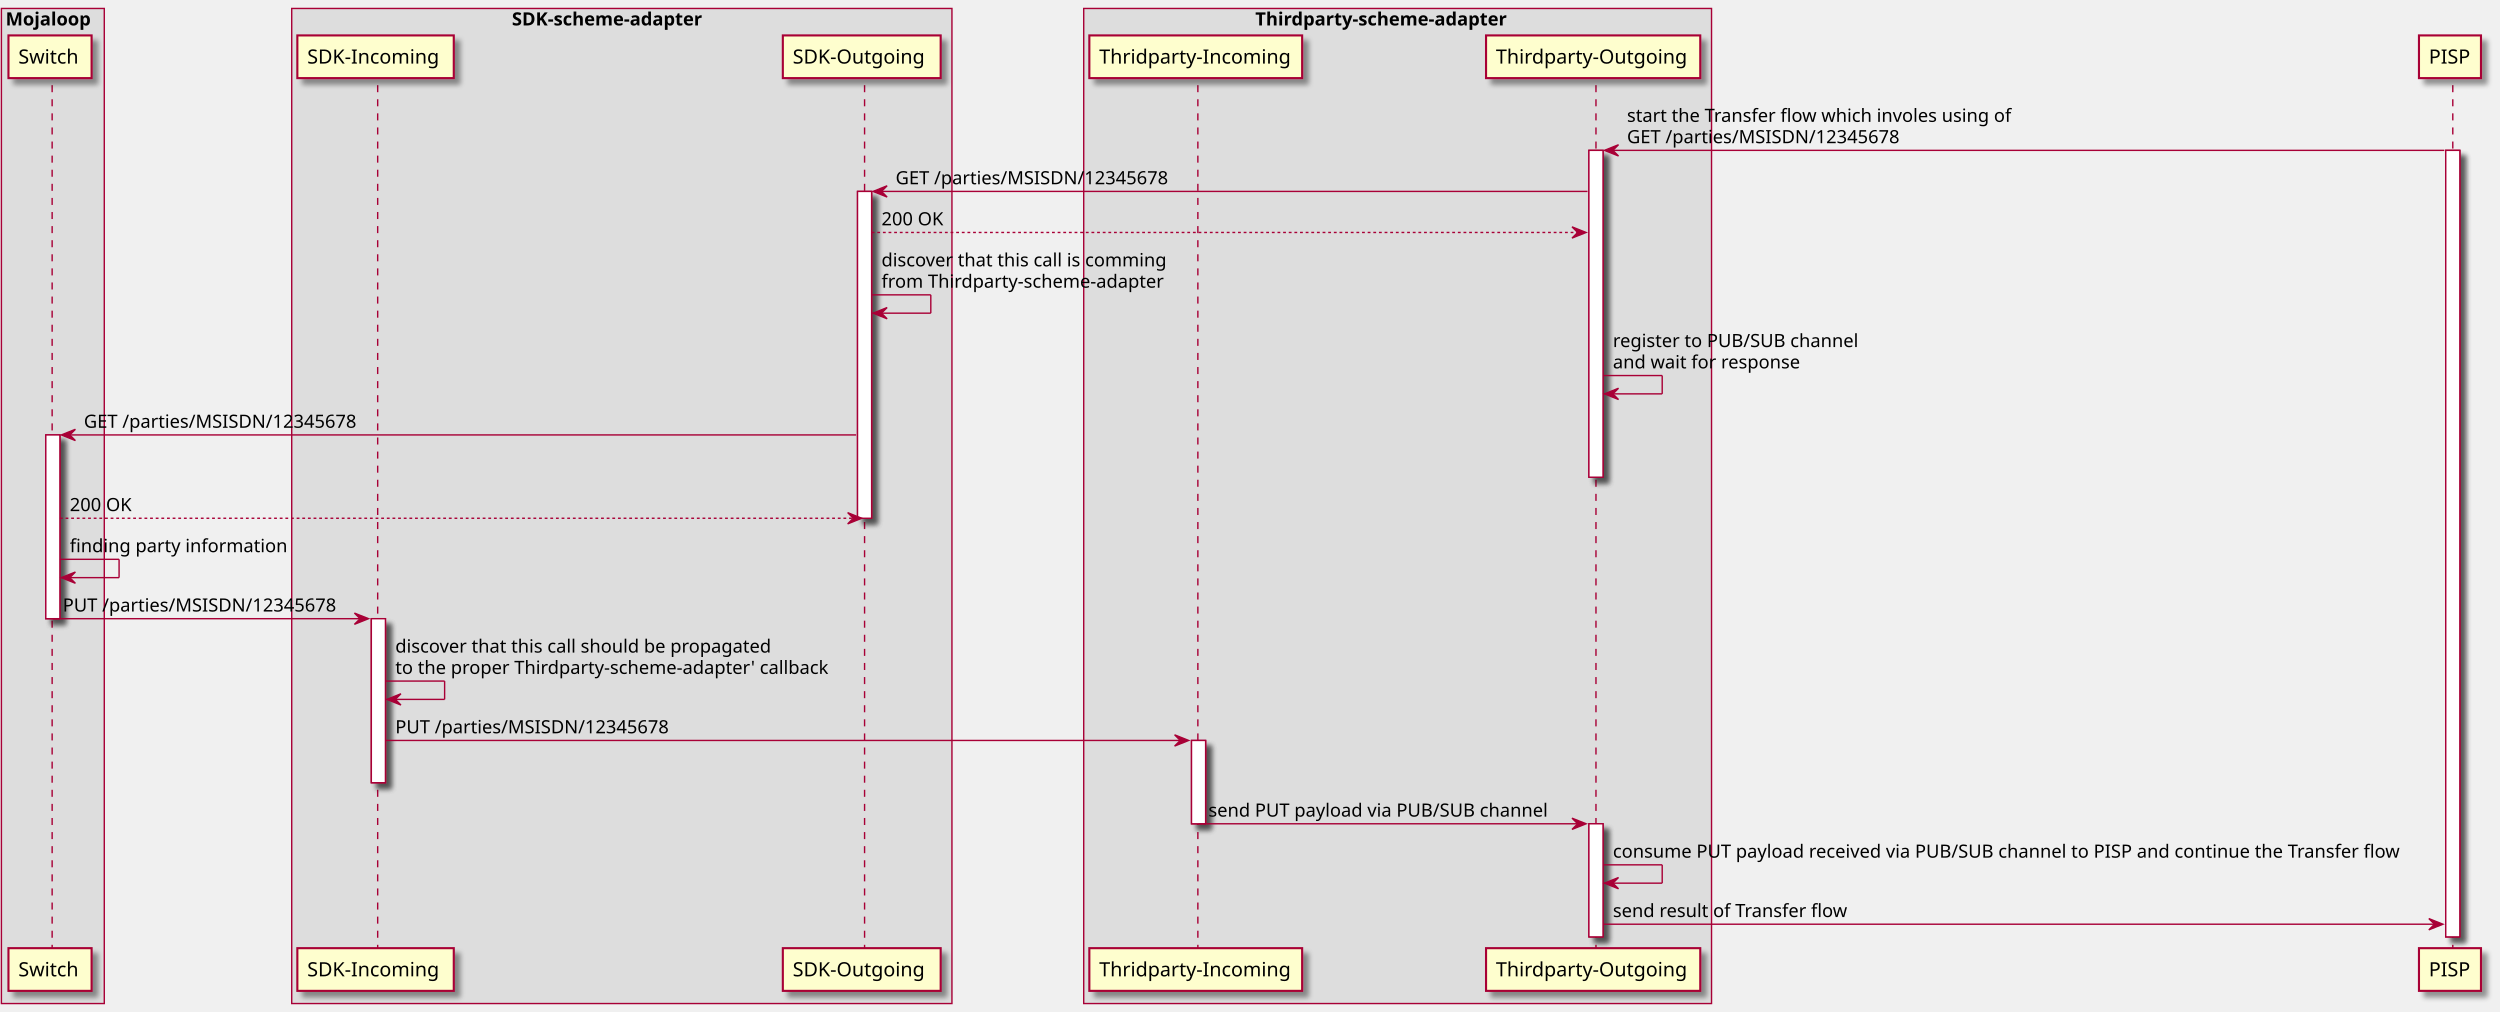
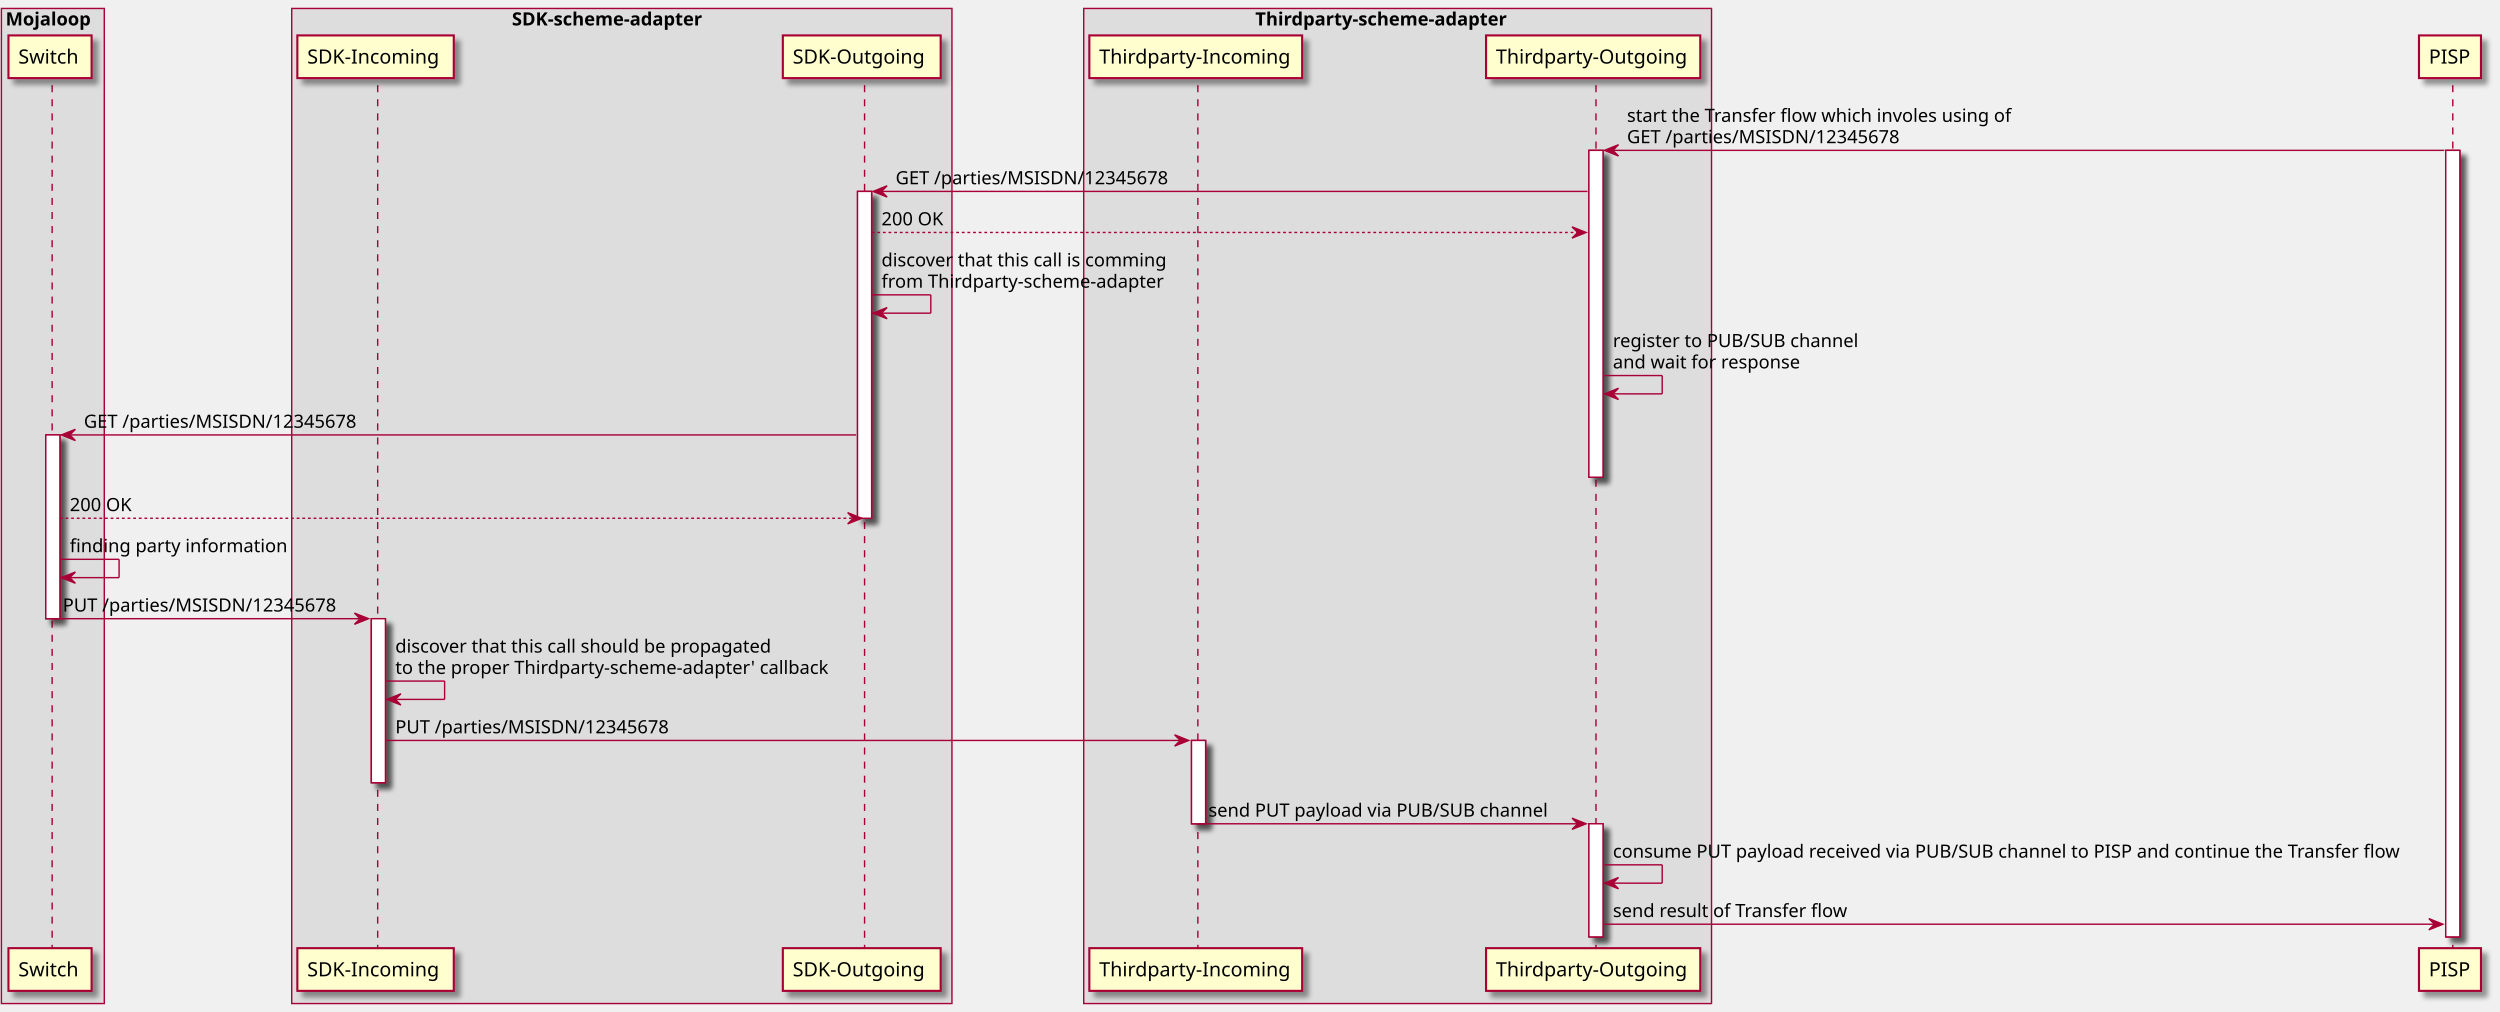
<svg xmlns="http://www.w3.org/2000/svg" height="718" preserveAspectRatio="none" style="width:1774px;height:718px" width="1774">
  <defs>
    <filter height="300%" id="a" width="300%" x="-1" y="-1">
      <feGaussianBlur result="blurOut" stdDeviation="2" />
      <feColorMatrix in="blurOut" result="blurOut2" values="0 0 0 0 0 0 0 0 0 0 0 0 0 0 0 0 0 0 .4 0" />
      <feOffset dx="4" dy="4" in="blurOut2" result="blurOut3" />
      <feBlend in="SourceGraphic" in2="blurOut3" />
    </filter>
  </defs>
  <path fill="#DDD" stroke="#a80036" d="M1 6h73v706.117H1z" />
  <text font-family="sans-serif" font-size="13" font-weight="bold" lengthAdjust="spacingAndGlyphs" textLength="67" x="4" y="18.067">
    Mojaloop
  </text>
  <path fill="#DDD" stroke="#a80036" d="M207 6h468.5v706.117H207z" />
  <text font-family="sans-serif" font-size="13" font-weight="bold" lengthAdjust="spacingAndGlyphs" textLength="156" x="363.25" y="18.067">
    SDK-scheme-adapter
  </text>
  <path fill="#DDD" stroke="#a80036" d="M769 6h445.5v706.117H769z" />
  <text font-family="sans-serif" font-size="13" font-weight="bold" lengthAdjust="spacingAndGlyphs" textLength="202" x="890.75" y="18.067">
    Thirdparty-scheme-adapter
  </text>
  <path fill="#FFF" filter="url(#a)" stroke="#a80036" d="M32.5 308.625h10v130.398h-10zM263.5 439.023h10v116.398h-10zM608.5 135.828h10v231.93h-10zM845.5 525.422h10v59.133h-10zM1127.5 106.695h10v231.93h-10zM1127.5 584.555h10v80.266h-10zM1735.5 106.695h10V664.82h-10z" />
  <path stroke="#a80036" stroke-dasharray="5,5" d="M37 60.43v613.39M268 60.43v613.39M613.5 60.43v613.39M850 60.43v613.39M1132.5 60.43v613.39M1740.5 60.43v613.39" />
  <path fill="#FEFECE" filter="url(#a)" stroke="#a80036" stroke-width="1.5" d="M6 25.133h59V55.43H6z" />
  <text font-family="sans-serif" font-size="14" lengthAdjust="spacingAndGlyphs" textLength="45" x="13" y="45.128">
    Switch
  </text>
  <path fill="#FEFECE" filter="url(#a)" stroke="#a80036" stroke-width="1.5" d="M6 672.82h59v30.297H6z" />
  <text font-family="sans-serif" font-size="14" lengthAdjust="spacingAndGlyphs" textLength="45" x="13" y="692.815">
    Switch
  </text>
  <path fill="#FEFECE" filter="url(#a)" stroke="#a80036" stroke-width="1.5" d="M211 25.133h111V55.43H211z" />
  <text font-family="sans-serif" font-size="14" lengthAdjust="spacingAndGlyphs" textLength="97" x="218" y="45.128">
    SDK-Incoming
  </text>
  <path fill="#FEFECE" filter="url(#a)" stroke="#a80036" stroke-width="1.5" d="M211 672.82h111v30.297H211z" />
  <text font-family="sans-serif" font-size="14" lengthAdjust="spacingAndGlyphs" textLength="97" x="218" y="692.815">
    SDK-Incoming
  </text>
  <path fill="#FEFECE" filter="url(#a)" stroke="#a80036" stroke-width="1.5" d="M555.5 25.133h112V55.43h-112z" />
  <text font-family="sans-serif" font-size="14" lengthAdjust="spacingAndGlyphs" textLength="98" x="562.5" y="45.128">
    SDK-Outgoing
  </text>
  <path fill="#FEFECE" filter="url(#a)" stroke="#a80036" stroke-width="1.5" d="M555.5 672.82h112v30.297h-112z" />
  <text font-family="sans-serif" font-size="14" lengthAdjust="spacingAndGlyphs" textLength="98" x="562.5" y="692.815">
    SDK-Outgoing
  </text>
  <path fill="#FEFECE" filter="url(#a)" stroke="#a80036" stroke-width="1.5" d="M773 25.133h151V55.43H773z" />
  <text font-family="sans-serif" font-size="14" lengthAdjust="spacingAndGlyphs" textLength="137" x="780" y="45.128">
-     Thridparty-Incoming
+     Thirdparty-Incoming
  </text>
  <path fill="#FEFECE" filter="url(#a)" stroke="#a80036" stroke-width="1.5" d="M773 672.82h151v30.297H773z" />
  <text font-family="sans-serif" font-size="14" lengthAdjust="spacingAndGlyphs" textLength="137" x="780" y="692.815">
-     Thridparty-Incoming
+     Thirdparty-Incoming
  </text>
  <path fill="#FEFECE" filter="url(#a)" stroke="#a80036" stroke-width="1.5" d="M1054.5 25.133h152V55.43h-152z" />
  <text font-family="sans-serif" font-size="14" lengthAdjust="spacingAndGlyphs" textLength="138" x="1061.5" y="45.128">
    Thirdparty-Outgoing
  </text>
  <path fill="#FEFECE" filter="url(#a)" stroke="#a80036" stroke-width="1.5" d="M1054.5 672.82h152v30.297h-152z" />
  <text font-family="sans-serif" font-size="14" lengthAdjust="spacingAndGlyphs" textLength="138" x="1061.5" y="692.815">
    Thirdparty-Outgoing
  </text>
  <path fill="#FEFECE" filter="url(#a)" stroke="#a80036" stroke-width="1.5" d="M1716.5 25.133h44V55.43h-44z" />
  <text font-family="sans-serif" font-size="14" lengthAdjust="spacingAndGlyphs" textLength="30" x="1723.5" y="45.128">
    PISP
  </text>
  <path fill="#FEFECE" filter="url(#a)" stroke="#a80036" stroke-width="1.5" d="M1716.5 672.82h44v30.297h-44z" />
  <text font-family="sans-serif" font-size="14" lengthAdjust="spacingAndGlyphs" textLength="30" x="1723.5" y="692.815">
    PISP
  </text>
  <path fill="#FFF" filter="url(#a)" stroke="#a80036" d="M32.5 308.625h10v130.398h-10zM263.5 439.023h10v116.398h-10zM608.5 135.828h10v231.93h-10zM845.5 525.422h10v59.133h-10zM1127.5 106.695h10v231.93h-10zM1127.5 584.555h10v80.266h-10zM1735.5 106.695h10V664.82h-10z" />
  <path fill="#A80036" stroke="#a80036" d="M1148.5 102.695l-10 4 10 4-4-4z" />
  <path stroke="#a80036" d="M1142.5 106.695h592" />
  <text font-family="sans-serif" font-size="13" lengthAdjust="spacingAndGlyphs" textLength="280" x="1154.5" y="86.497">
    start the Transfer flow which involes using of
  </text>
  <text font-family="sans-serif" font-size="13" lengthAdjust="spacingAndGlyphs" textLength="201" x="1154.5" y="101.629">
    GET /parties/MSISDN/12345678
  </text>
  <path fill="#A80036" stroke="#a80036" d="M629.5 131.828l-10 4 10 4-4-4z" />
  <path stroke="#a80036" d="M623.5 135.828h503" />
  <text font-family="sans-serif" font-size="13" lengthAdjust="spacingAndGlyphs" textLength="201" x="635.5" y="130.762">
    GET /parties/MSISDN/12345678
  </text>
  <path fill="#A80036" stroke="#a80036" d="M1115.5 160.96l10 4-10 4 4-4z" />
  <path stroke="#a80036" stroke-dasharray="2,2" d="M618.5 164.961h503" />
  <text font-family="sans-serif" font-size="13" lengthAdjust="spacingAndGlyphs" textLength="46" x="625.5" y="159.895">
    200 OK
  </text>
  <path stroke="#a80036" d="M618.5 209.227h42M660.5 209.227v13M619.5 222.227h41" />
  <path fill="#A80036" stroke="#a80036" d="M629.5 218.227l-10 4 10 4-4-4z" />
  <text font-family="sans-serif" font-size="13" lengthAdjust="spacingAndGlyphs" textLength="213" x="625.5" y="189.028">
    discover that this call is comming
  </text>
  <text font-family="sans-serif" font-size="13" lengthAdjust="spacingAndGlyphs" textLength="209" x="625.5" y="204.161">
    from Thirdparty-scheme-adapter
  </text>
  <path stroke="#a80036" d="M1137.5 266.492h42M1179.5 266.492v13M1138.5 279.492h41" />
  <path fill="#A80036" stroke="#a80036" d="M1148.5 275.492l-10 4 10 4-4-4z" />
  <text font-family="sans-serif" font-size="13" lengthAdjust="spacingAndGlyphs" textLength="183" x="1144.5" y="246.293">
    register to PUB/SUB channel
  </text>
  <text font-family="sans-serif" font-size="13" lengthAdjust="spacingAndGlyphs" textLength="137" x="1144.5" y="261.426">
    and wait for response
  </text>
  <path fill="#A80036" stroke="#a80036" d="M53.5 304.625l-10 4 10 4-4-4z" />
  <path stroke="#a80036" d="M47.5 308.625h560" />
  <text font-family="sans-serif" font-size="13" lengthAdjust="spacingAndGlyphs" textLength="201" x="59.5" y="303.559">
    GET /parties/MSISDN/12345678
  </text>
  <path fill="#A80036" stroke="#a80036" d="M601.5 363.758l10 4-10 4 4-4z" />
  <path stroke="#a80036" stroke-dasharray="2,2" d="M42.5 367.758h565" />
  <text font-family="sans-serif" font-size="13" lengthAdjust="spacingAndGlyphs" textLength="46" x="49.5" y="362.692">
    200 OK
  </text>
  <path stroke="#a80036" d="M42.5 396.891h42M84.5 396.891v13M43.5 409.891h41" />
  <path fill="#A80036" stroke="#a80036" d="M53.5 405.89l-10 4 10 4-4-4z" />
  <text font-family="sans-serif" font-size="13" lengthAdjust="spacingAndGlyphs" textLength="156" x="49.5" y="391.825">
    finding party information
  </text>
  <path fill="#A80036" stroke="#a80036" d="M251.5 435.023l10 4-10 4 4-4z" />
  <path stroke="#a80036" d="M37.5 439.023h220" />
  <text font-family="sans-serif" font-size="13" lengthAdjust="spacingAndGlyphs" textLength="201" x="44.5" y="433.957">
    PUT /parties/MSISDN/12345678
  </text>
  <path stroke="#a80036" d="M273.5 483.289h42M315.5 483.289v13M274.5 496.289h41" />
  <path fill="#A80036" stroke="#a80036" d="M284.5 492.29l-10 4 10 4-4-4z" />
  <text font-family="sans-serif" font-size="13" lengthAdjust="spacingAndGlyphs" textLength="279" x="280.5" y="463.09">
    discover that this call should be propagated
  </text>
  <text font-family="sans-serif" font-size="13" lengthAdjust="spacingAndGlyphs" textLength="321" x="280.5" y="478.223">
    to the proper Thirdparty-scheme-adapter' callback
  </text>
  <path fill="#A80036" stroke="#a80036" d="M833.5 521.422l10 4-10 4 4-4z" />
  <path stroke="#a80036" d="M273.5 525.422h566" />
  <text font-family="sans-serif" font-size="13" lengthAdjust="spacingAndGlyphs" textLength="201" x="280.5" y="520.356">
    PUT /parties/MSISDN/12345678
  </text>
  <path fill="#A80036" stroke="#a80036" d="M1115.5 580.555l10 4-10 4 4-4z" />
  <path stroke="#a80036" d="M850.5 584.555h271" />
  <text font-family="sans-serif" font-size="13" lengthAdjust="spacingAndGlyphs" textLength="253" x="857.5" y="579.489">
    send PUT payload via PUB/SUB channel
  </text>
  <path stroke="#a80036" d="M1137.5 613.688h42M1179.5 613.688v13M1138.5 626.688h41" />
  <path fill="#A80036" stroke="#a80036" d="M1148.5 622.688l-10 4 10 4-4-4z" />
  <text font-family="sans-serif" font-size="13" lengthAdjust="spacingAndGlyphs" textLength="584" x="1144.5" y="608.622">
    consume PUT payload received via PUB/SUB channel to PISP and continue the Transfer flow
  </text>
  <path fill="#A80036" stroke="#a80036" d="M1723.5 651.82l10 4-10 4 4-4z" />
  <path stroke="#a80036" d="M1137.5 655.82h592" />
  <text font-family="sans-serif" font-size="13" lengthAdjust="spacingAndGlyphs" textLength="171" x="1144.5" y="650.754">
    send result of Transfer flow
  </text>
</svg>
